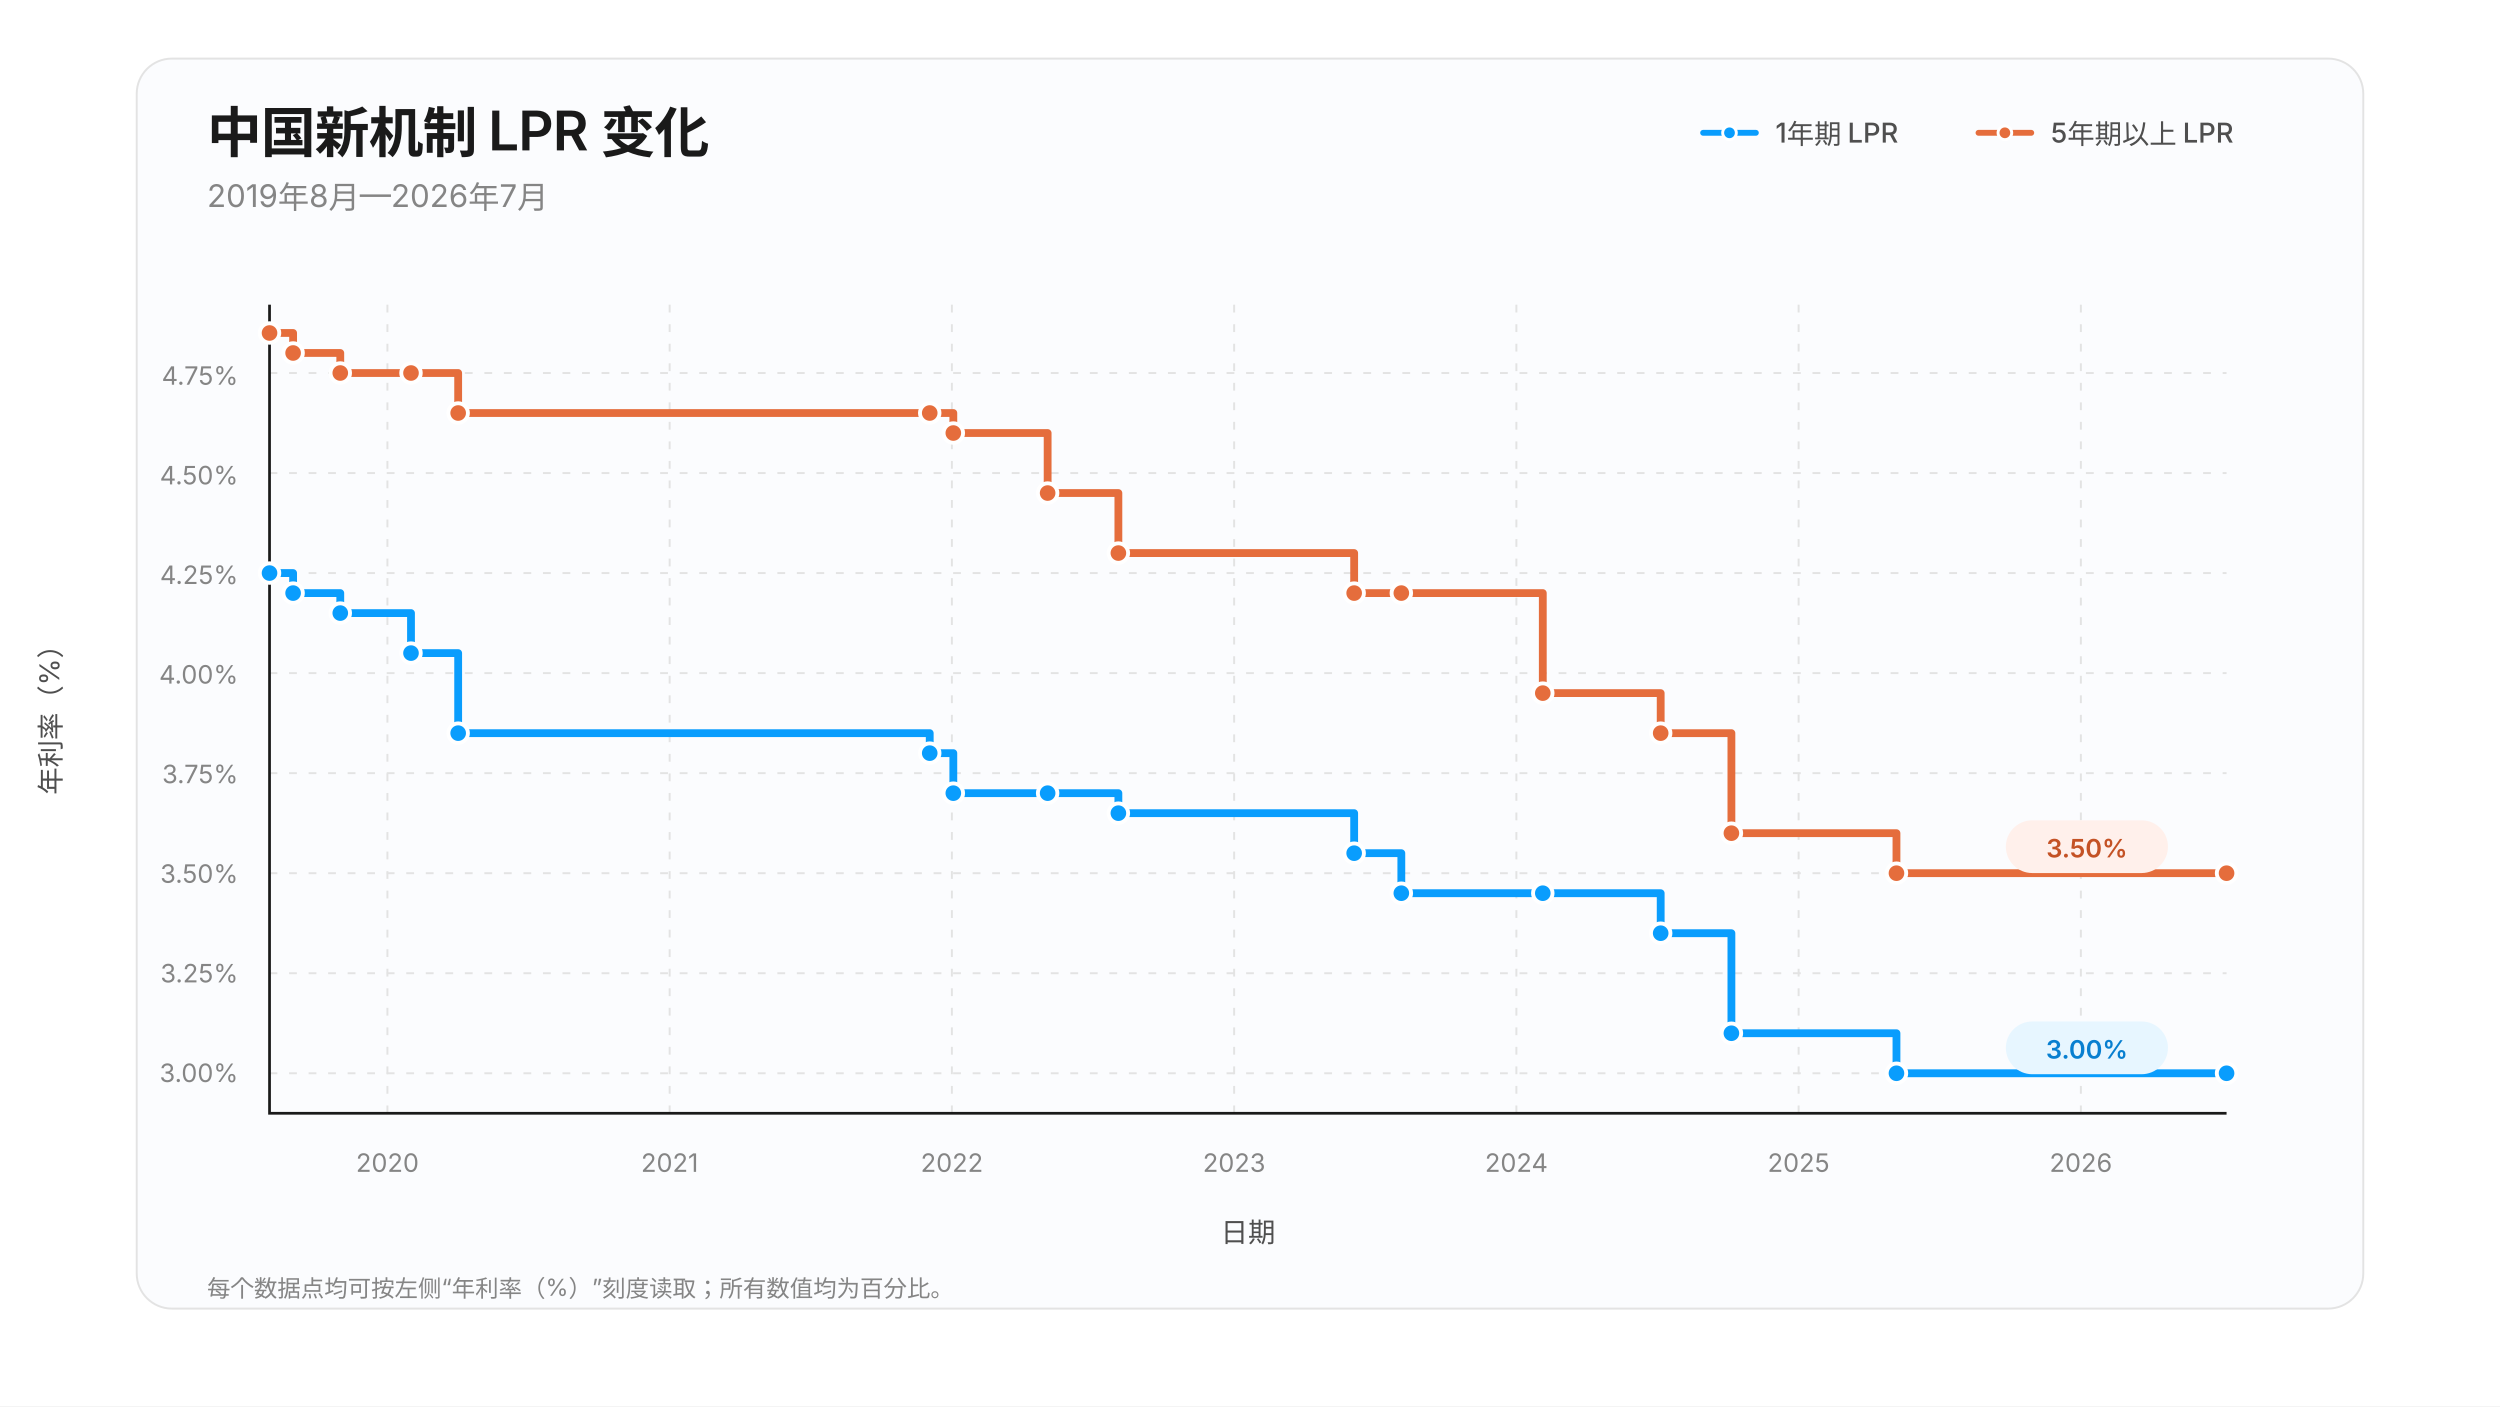
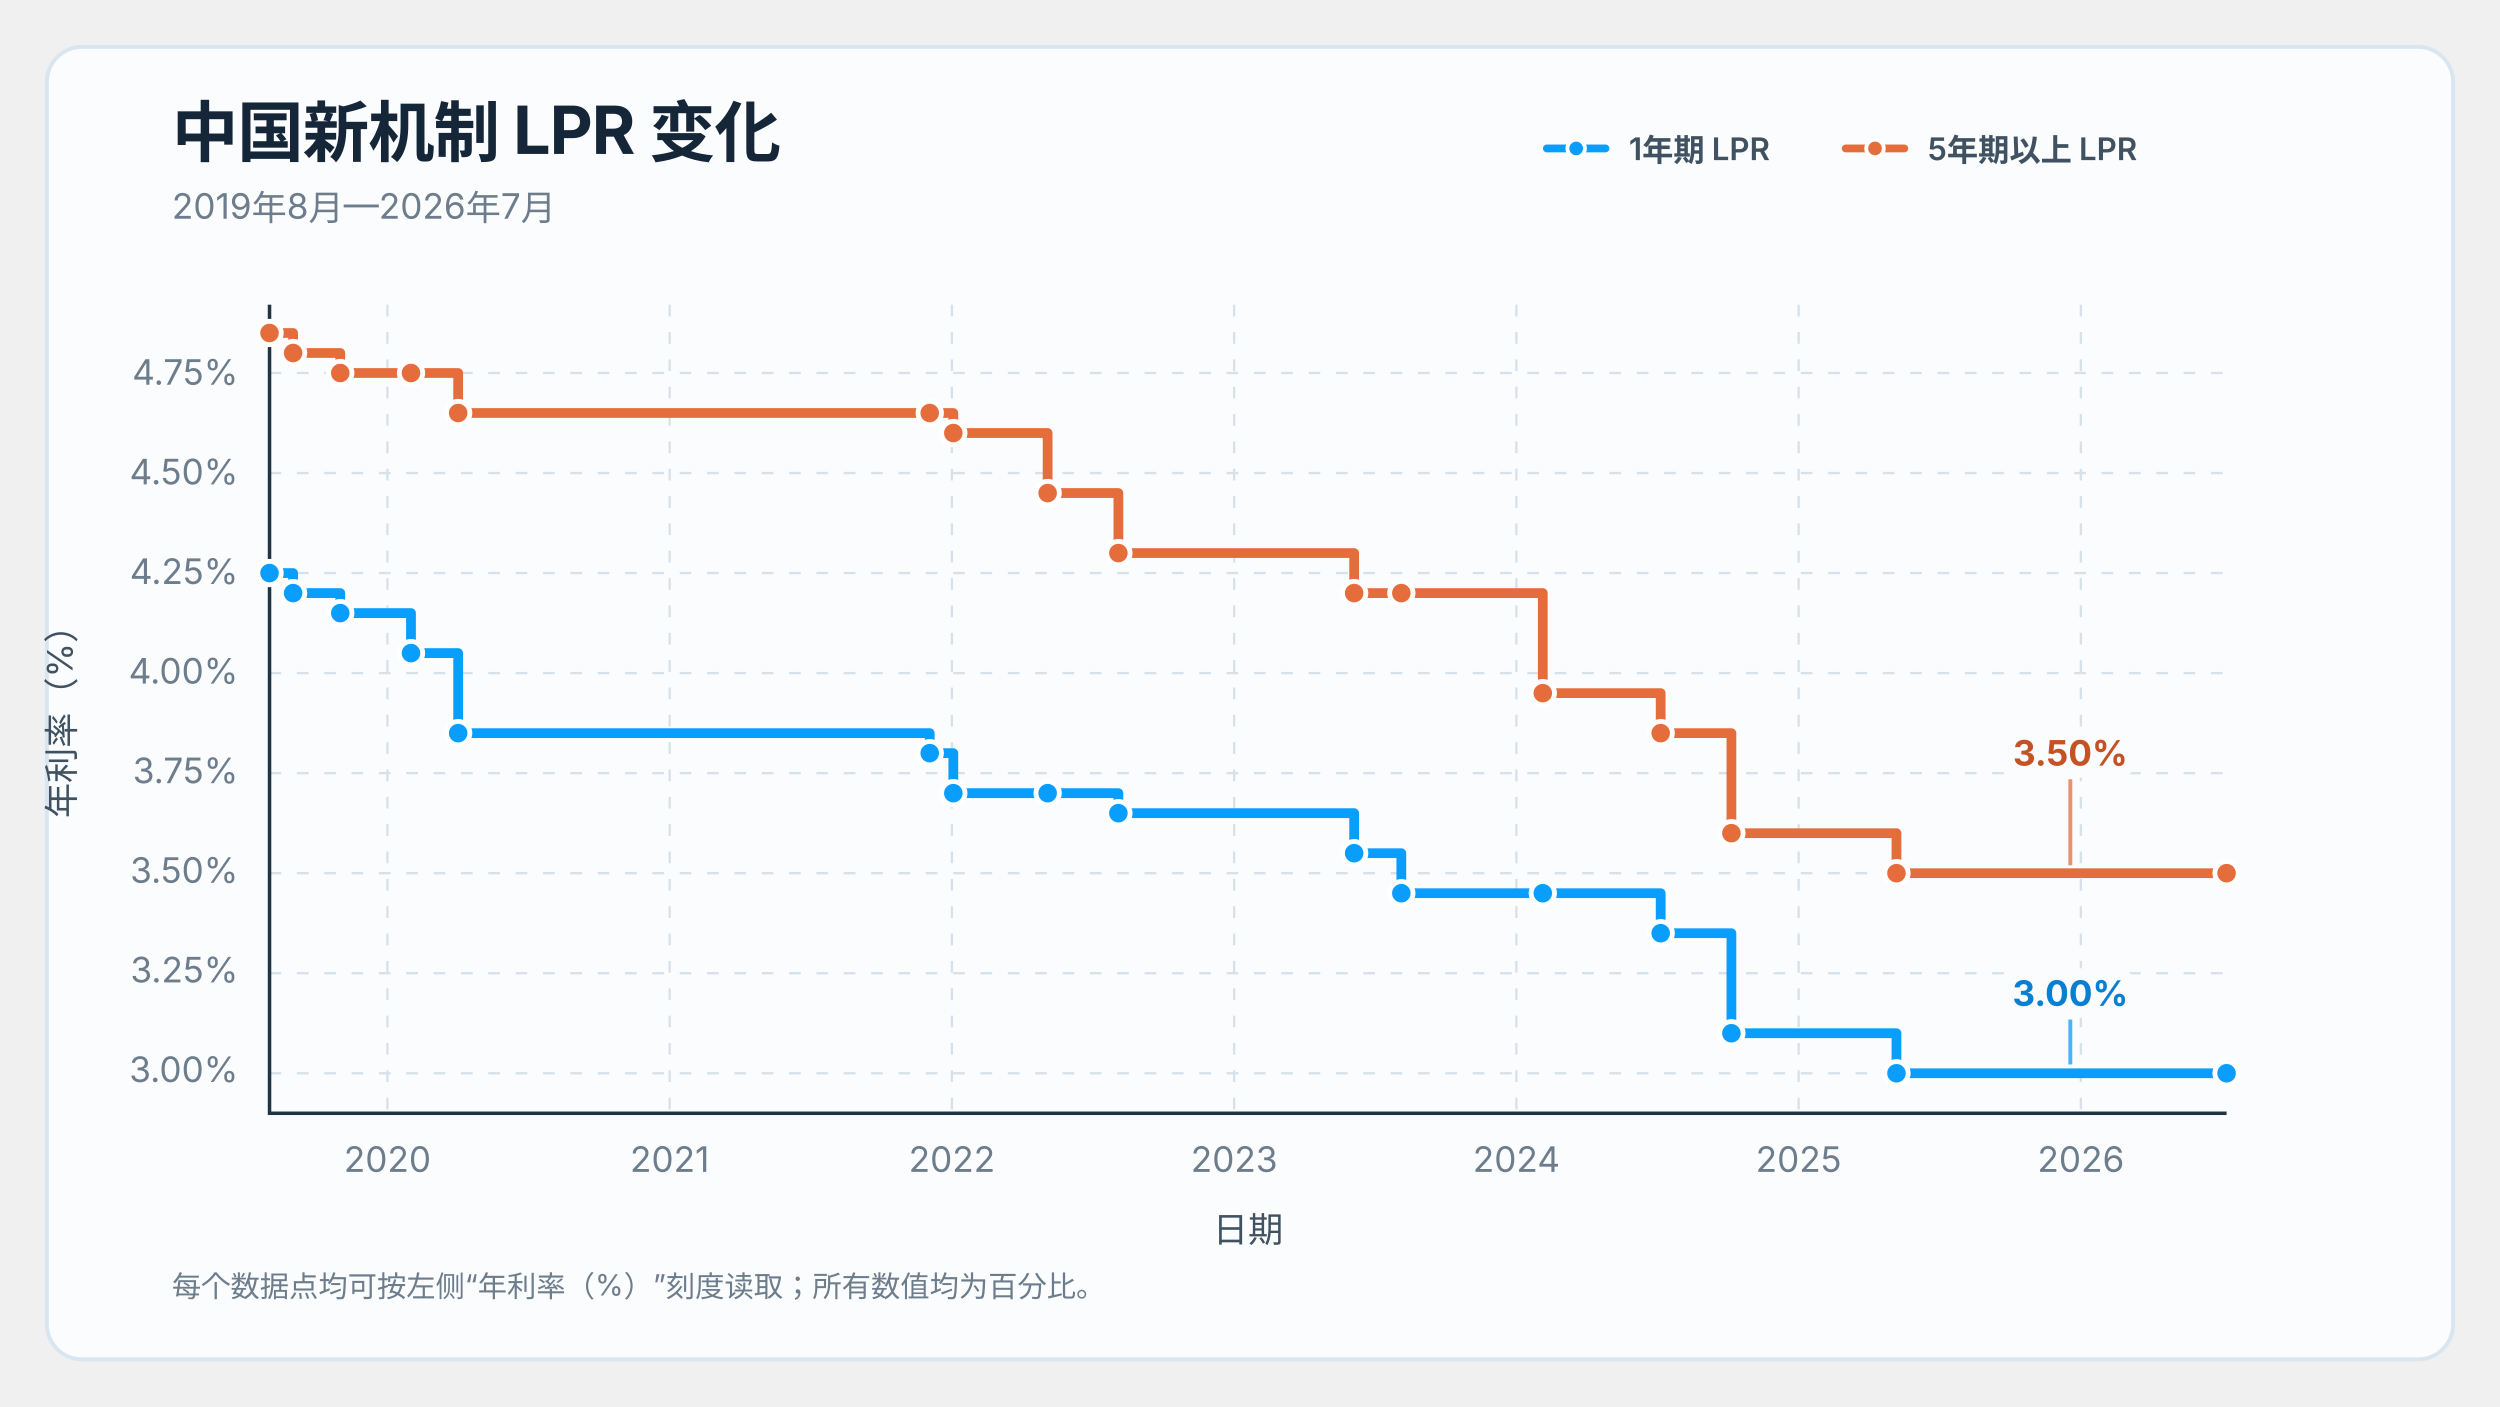
<svg xmlns="http://www.w3.org/2000/svg" viewBox="0 0 1280 720" role="img" aria-labelledby="title description">
-   <rect width="1280" height="720" fill="#ffffff" />
-   <rect x="70" y="30" width="1140" height="640" rx="18" fill="#fbfcfe" stroke="#e3e3e3" />
+   <rect x="24" y="24" width="1232" height="672" rx="18" fill="#fbfcfe" stroke="#d9e6f0" stroke-width="2" />
  <g font-family="Inter, ui-sans-serif, system-ui, -apple-system, BlinkMacSystemFont, 'Segoe UI', 'PingFang SC', 'Microsoft YaHei', sans-serif">
-     <text x="106" y="78" fill="#1a1a1a" font-size="28" font-weight="600" letter-spacing="-0.4">中国新机制 LPR 变化</text>
-     <text x="106" y="106" fill="#858585" font-size="16">2019年8月—2026年7月</text>
-     <g transform="translate(872 60)" font-size="14" font-weight="500">
-       <path d="M0 8H27" fill="none" stroke="#099dfd" stroke-width="3" stroke-linecap="round" />
-       <circle cx="13.5" cy="8" r="3.5" fill="#099dfd" stroke="#fff" stroke-width="1.5" />
-       <text x="37" y="13" fill="#4f4f4f">1年期 LPR</text>
-       <path d="M141 8H168" fill="none" stroke="#e56d3c" stroke-width="3" stroke-linecap="round" />
-       <circle cx="154.5" cy="8" r="3.5" fill="#e56d3c" stroke="#fff" stroke-width="1.5" />
-       <text x="178" y="13" fill="#4f4f4f">5年期以上 LPR</text>
+     <text x="88" y="80" fill="#152638" font-size="34" font-weight="700" letter-spacing="-0.5">中国新机制 LPR 变化</text>
+     <text x="88" y="112" fill="#6d7d8c" font-size="18">2019年8月—2026年7月</text>
+     <g transform="translate(792 68)" font-size="16" font-weight="600">
+       <path d="M0 8H30" fill="none" stroke="#099dfd" stroke-width="4" stroke-linecap="round" />
+       <circle cx="15" cy="8" r="4.5" fill="#099dfd" stroke="#fff" stroke-width="2" />
+       <text x="42" y="14" fill="#405261">1年期 LPR</text>
+       <path d="M153 8H183" fill="none" stroke="#e56d3c" stroke-width="4" stroke-linecap="round" />
+       <circle cx="168" cy="8" r="4.5" fill="#e56d3c" stroke="#fff" stroke-width="2" />
+       <text x="195" y="14" fill="#405261">5年期以上 LPR</text>
    </g>
-     <g stroke="#e3e3e3" stroke-width="1" stroke-dasharray="4 6">
+     <g stroke="#d7e1e9" stroke-width="1.2" stroke-dasharray="6 8">
      <path d="M138 549.51H1140" />
      <path d="M138 498.29H1140" />
      <path d="M138 447.07H1140" />
      <path d="M138 395.85H1140" />
      <path d="M138 344.63H1140" />
      <path d="M138 293.41H1140" />
      <path d="M138 242.20H1140" />
      <path d="M138 190.98H1140" />
      <path d="M198.36 156V570" />
      <path d="M342.87 156V570" />
      <path d="M487.37 156V570" />
      <path d="M631.88 156V570" />
      <path d="M776.39 156V570" />
      <path d="M920.89 156V570" />
      <path d="M1065.40 156V570" />
    </g>
-     <g fill="#858585" font-size="13" text-anchor="end">
+     <g fill="#6d7d8c" font-size="18" text-anchor="end">
      <text x="122" y="554">3.00%</text>
      <text x="122" y="503">3.25%</text>
      <text x="122" y="452">3.50%</text>
      <text x="122" y="401">3.75%</text>
      <text x="122" y="350">4.00%</text>
      <text x="122" y="299">4.25%</text>
      <text x="122" y="248">4.50%</text>
      <text x="122" y="197">4.75%</text>
    </g>
-     <path d="M138 156V570H1140" fill="none" stroke="#1a1a1a" stroke-width="1.4" />
-     <g fill="#858585" font-size="13" text-anchor="middle">
+     <path d="M138 156V570H1140" fill="none" stroke="#203444" stroke-width="1.8" />
+     <g fill="#6d7d8c" font-size="18" text-anchor="middle">
      <text x="198.36" y="600">2020</text>
      <text x="342.87" y="600">2021</text>
      <text x="487.37" y="600">2022</text>
      <text x="631.88" y="600">2023</text>
      <text x="776.39" y="600">2024</text>
      <text x="920.89" y="600">2025</text>
      <text x="1065.40" y="600">2026</text>
    </g>
-     <text x="639" y="636" fill="#4f4f4f" font-size="14" text-anchor="middle">日期</text>
-     <text x="31" y="365" fill="#4f4f4f" font-size="14" text-anchor="middle" transform="rotate(-90 31 365)">年利率（%）</text>
-     <path d="M138 293.41H150.07V303.66H174.22V313.90H210.43V334.39H234.58V375.37H476.02V385.61H488.10V406.10H536.39V406.10H572.61V416.34H693.33V436.83H717.48V457.32H789.91V457.32H850.27V477.80H886.48V529.02H970.99V549.51H1140V549.51" fill="none" stroke="#099dfd" stroke-width="4" stroke-linecap="round" stroke-linejoin="round" />
-     <path d="M138 170.49H150.07V180.73H174.22V190.98H210.43V190.98H234.58V211.46H476.02V211.46H488.10V221.71H536.39V252.44H572.61V283.17H693.33V303.66H717.48V303.66H789.91V354.88H850.27V375.37H886.48V426.59H970.99V447.07H1140V447.07" fill="none" stroke="#e56d3c" stroke-width="4" stroke-linecap="round" stroke-linejoin="round" />
-     <g fill="#099dfd" stroke="#fff" stroke-width="2">
-       <circle cx="138" cy="293.41" r="5" />
-       <circle cx="150.07" cy="303.66" r="5" />
-       <circle cx="174.22" cy="313.90" r="5" />
-       <circle cx="210.43" cy="334.39" r="5" />
-       <circle cx="234.58" cy="375.37" r="5" />
-       <circle cx="476.02" cy="385.61" r="5" />
-       <circle cx="488.10" cy="406.10" r="5" />
-       <circle cx="536.39" cy="406.10" r="5" />
-       <circle cx="572.61" cy="416.34" r="5" />
-       <circle cx="693.33" cy="436.83" r="5" />
-       <circle cx="717.48" cy="457.32" r="5" />
-       <circle cx="789.91" cy="457.32" r="5" />
-       <circle cx="850.27" cy="477.80" r="5" />
-       <circle cx="886.48" cy="529.02" r="5" />
-       <circle cx="970.99" cy="549.51" r="5" />
-       <circle cx="1140" cy="549.51" r="5" />
+     <text x="639" y="636" fill="#405261" font-size="18" text-anchor="middle">日期</text>
+     <text x="38" y="365" fill="#405261" font-size="18" text-anchor="middle" transform="rotate(-90 38 365)">年利率（%）</text>
+     <path d="M138 293.41H150.07V303.66H174.22V313.90H210.43V334.39H234.58V375.37H476.02V385.61H488.10V406.10H536.39V406.10H572.61V416.34H693.33V436.83H717.48V457.32H789.91V457.32H850.27V477.80H886.48V529.02H970.99V549.51H1140V549.51" fill="none" stroke="#099dfd" stroke-width="5" stroke-linecap="round" stroke-linejoin="round" />
+     <path d="M138 170.49H150.07V180.73H174.22V190.98H210.43V190.98H234.58V211.46H476.02V211.46H488.10V221.71H536.39V252.44H572.61V283.17H693.33V303.66H717.48V303.66H789.91V354.88H850.27V375.37H886.48V426.59H970.99V447.07H1140V447.07" fill="none" stroke="#e56d3c" stroke-width="5" stroke-linecap="round" stroke-linejoin="round" />
+     <g fill="#099dfd" stroke="#fff" stroke-width="2.5">
+       <circle cx="138" cy="293.41" r="6" />
+       <circle cx="150.07" cy="303.66" r="6" />
+       <circle cx="174.22" cy="313.90" r="6" />
+       <circle cx="210.43" cy="334.39" r="6" />
+       <circle cx="234.58" cy="375.37" r="6" />
+       <circle cx="476.02" cy="385.61" r="6" />
+       <circle cx="488.10" cy="406.10" r="6" />
+       <circle cx="536.39" cy="406.10" r="6" />
+       <circle cx="572.61" cy="416.34" r="6" />
+       <circle cx="693.33" cy="436.83" r="6" />
+       <circle cx="717.48" cy="457.32" r="6" />
+       <circle cx="789.91" cy="457.32" r="6" />
+       <circle cx="850.27" cy="477.80" r="6" />
+       <circle cx="886.48" cy="529.02" r="6" />
+       <circle cx="970.99" cy="549.51" r="6" />
+       <circle cx="1140" cy="549.51" r="6" />
    </g>
-     <g fill="#e56d3c" stroke="#fff" stroke-width="2">
-       <circle cx="138" cy="170.49" r="5" />
-       <circle cx="150.07" cy="180.73" r="5" />
-       <circle cx="174.22" cy="190.98" r="5" />
-       <circle cx="210.43" cy="190.98" r="5" />
-       <circle cx="234.58" cy="211.46" r="5" />
-       <circle cx="476.02" cy="211.46" r="5" />
-       <circle cx="488.10" cy="221.71" r="5" />
-       <circle cx="536.39" cy="252.44" r="5" />
-       <circle cx="572.61" cy="283.17" r="5" />
-       <circle cx="693.33" cy="303.66" r="5" />
-       <circle cx="717.48" cy="303.66" r="5" />
-       <circle cx="789.91" cy="354.88" r="5" />
-       <circle cx="850.27" cy="375.37" r="5" />
-       <circle cx="886.48" cy="426.59" r="5" />
-       <circle cx="970.99" cy="447.07" r="5" />
-       <circle cx="1140" cy="447.07" r="5" />
+     <g fill="#e56d3c" stroke="#fff" stroke-width="2.5">
+       <circle cx="138" cy="170.49" r="6" />
+       <circle cx="150.07" cy="180.73" r="6" />
+       <circle cx="174.22" cy="190.98" r="6" />
+       <circle cx="210.43" cy="190.98" r="6" />
+       <circle cx="234.58" cy="211.46" r="6" />
+       <circle cx="476.02" cy="211.46" r="6" />
+       <circle cx="488.10" cy="221.71" r="6" />
+       <circle cx="536.39" cy="252.44" r="6" />
+       <circle cx="572.61" cy="283.17" r="6" />
+       <circle cx="693.33" cy="303.66" r="6" />
+       <circle cx="717.48" cy="303.66" r="6" />
+       <circle cx="789.91" cy="354.88" r="6" />
+       <circle cx="850.27" cy="375.37" r="6" />
+       <circle cx="886.48" cy="426.59" r="6" />
+       <circle cx="970.99" cy="447.07" r="6" />
+       <circle cx="1140" cy="447.07" r="6" />
    </g>
-     <g font-size="13" font-weight="600">
-       <rect x="1027" y="523" width="83" height="27" rx="13.5" fill="#e7f6ff" />
-       <text x="1068.5" y="542" fill="#087fd0" text-anchor="middle">3.00%</text>
-       <rect x="1027" y="420" width="83" height="27" rx="13.5" fill="#fff0eb" />
-       <text x="1068.5" y="439" fill="#c45225" text-anchor="middle">3.50%</text>
+     <g font-size="18" font-weight="700" text-anchor="middle" paint-order="stroke" stroke="#fbfcfe" stroke-width="12" stroke-linejoin="round">
+       <path d="M1060 522V545" fill="none" stroke="#099dfd" stroke-width="2" opacity="0.75" />
+       <text x="1060" y="515" fill="#087fd0">3.00%</text>
+       <path d="M1060 399V443" fill="none" stroke="#e56d3c" stroke-width="2" opacity="0.75" />
+       <text x="1060" y="392" fill="#c45225">3.50%</text>
    </g>
-     <text x="106" y="664" fill="#858585" font-size="12">每个数据点均可按左侧“年利率（%）”刻度读取；所有数值均为百分比。</text>
+     <text x="88" y="664" fill="#6d7d8c" font-size="15">每个数据点均可按左侧“年利率（%）”刻度读取；所有数值均为百分比。</text>
  </g>
</svg>
